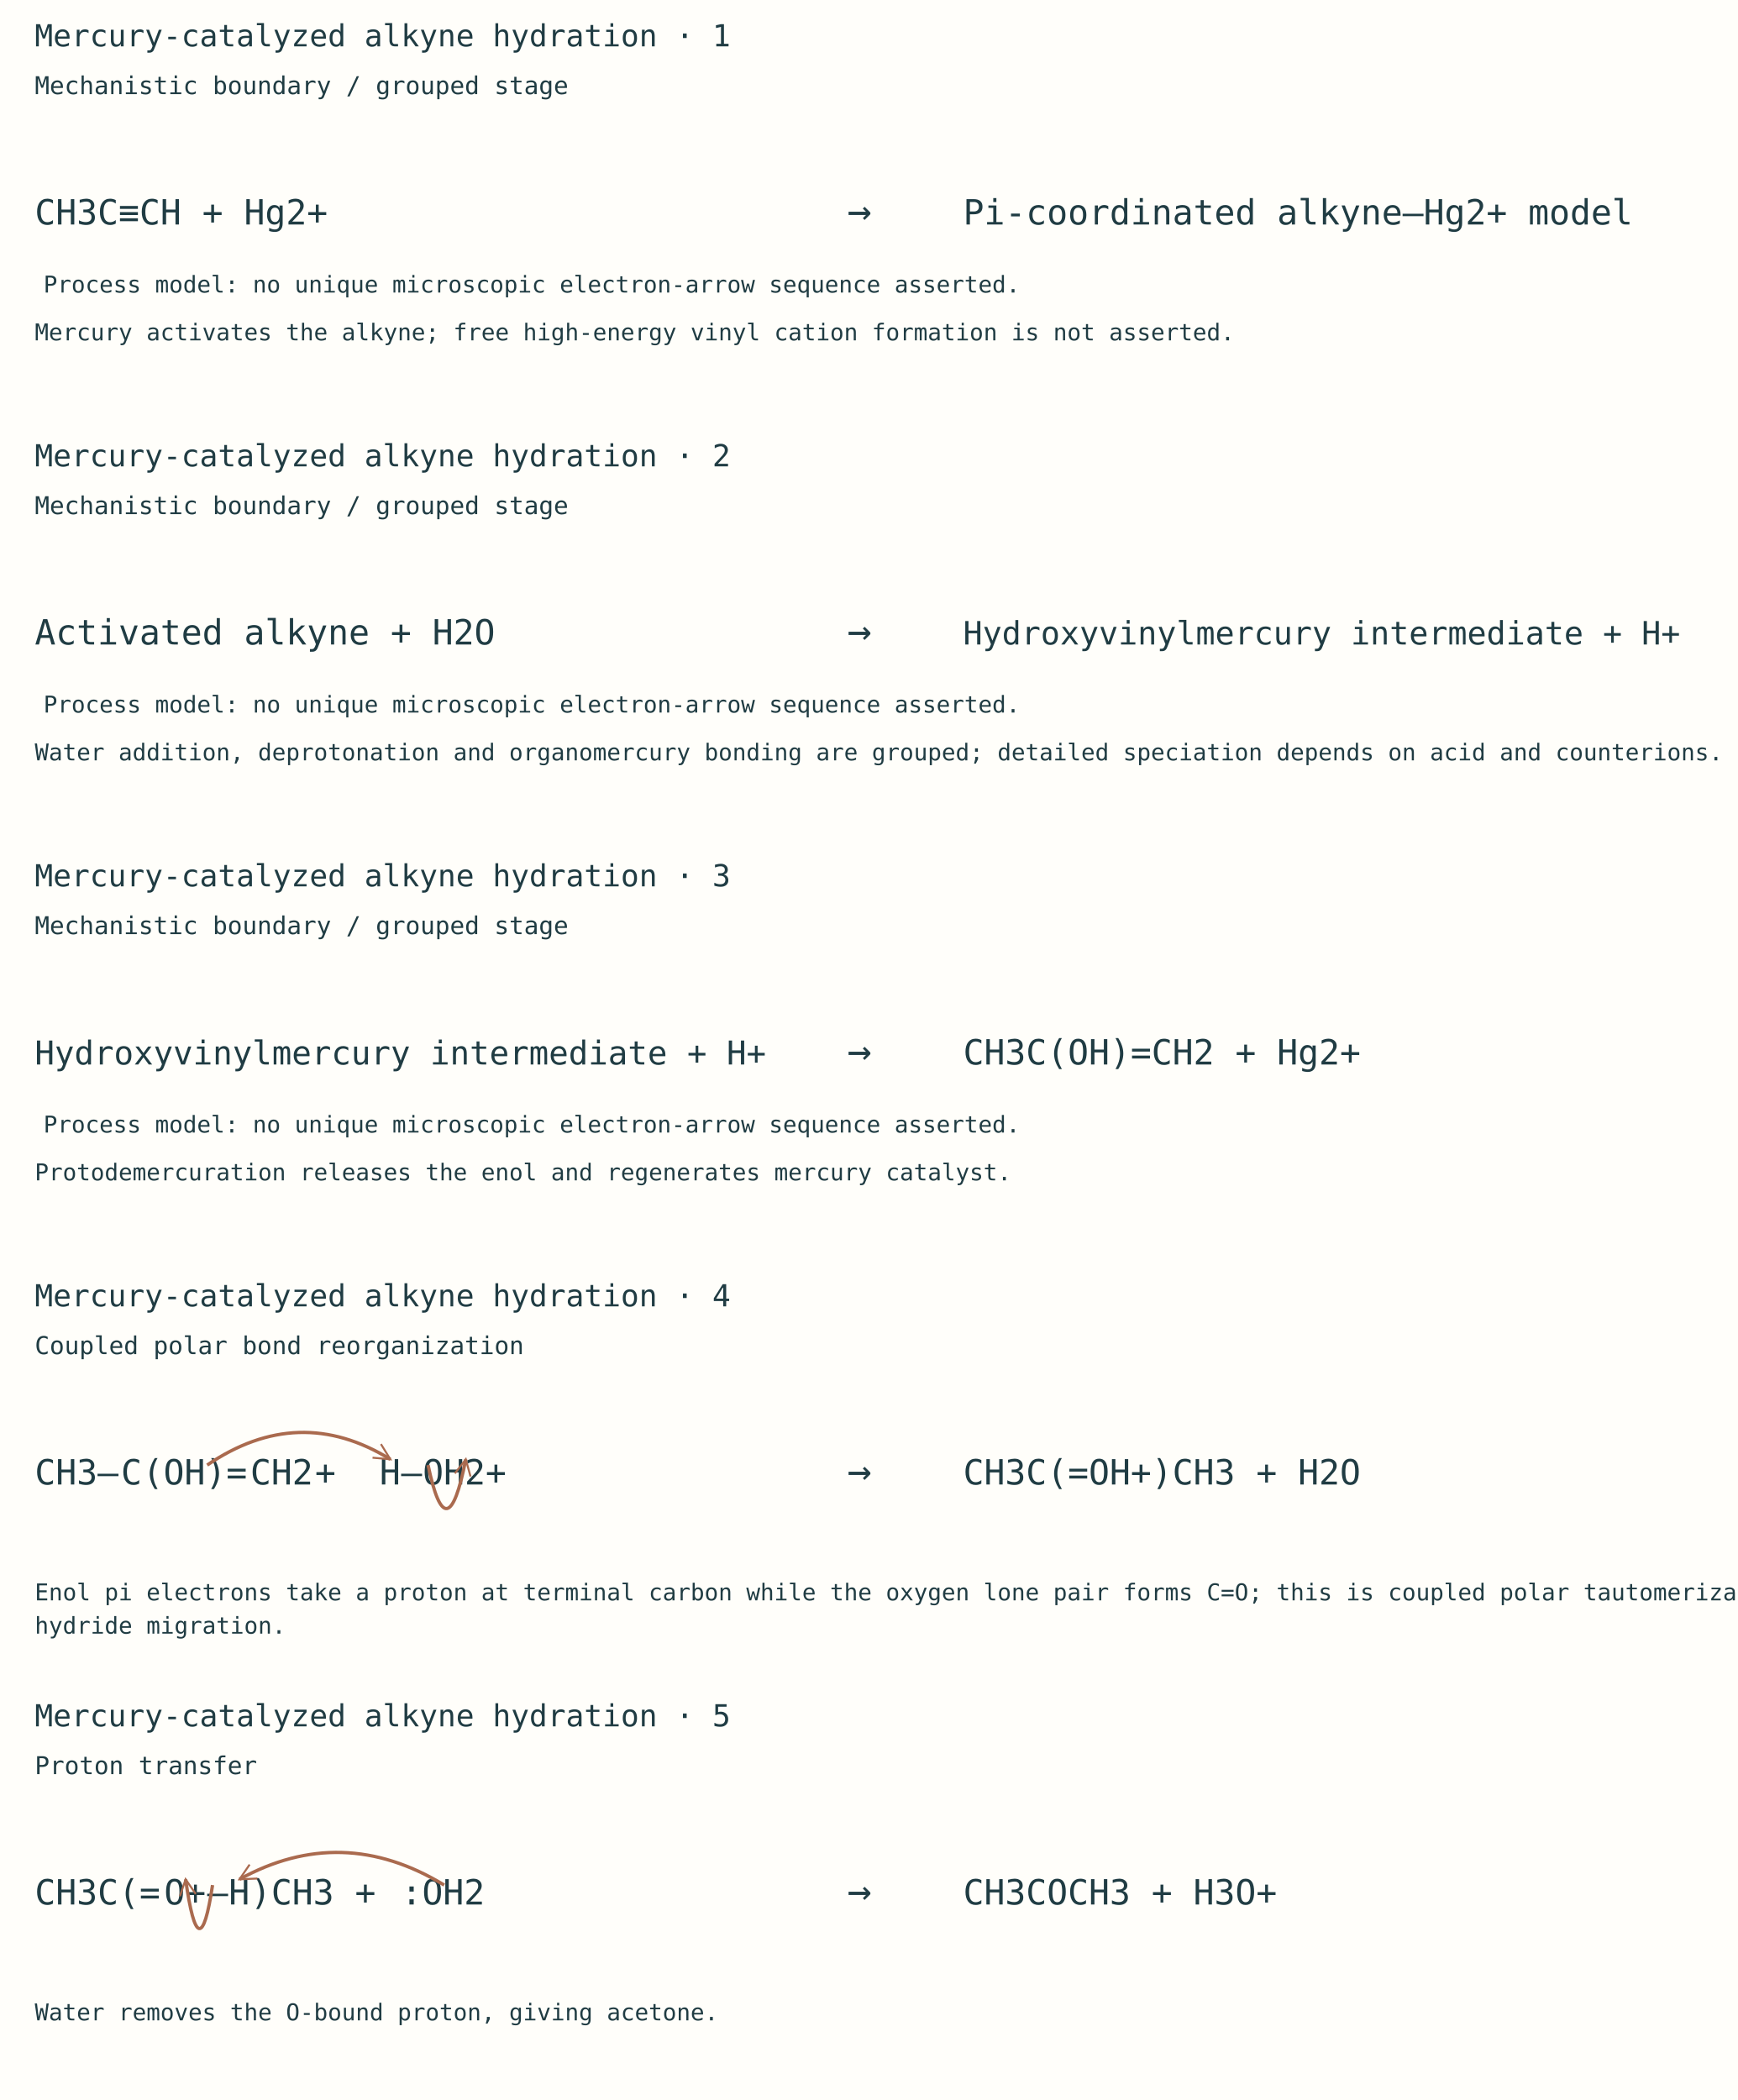
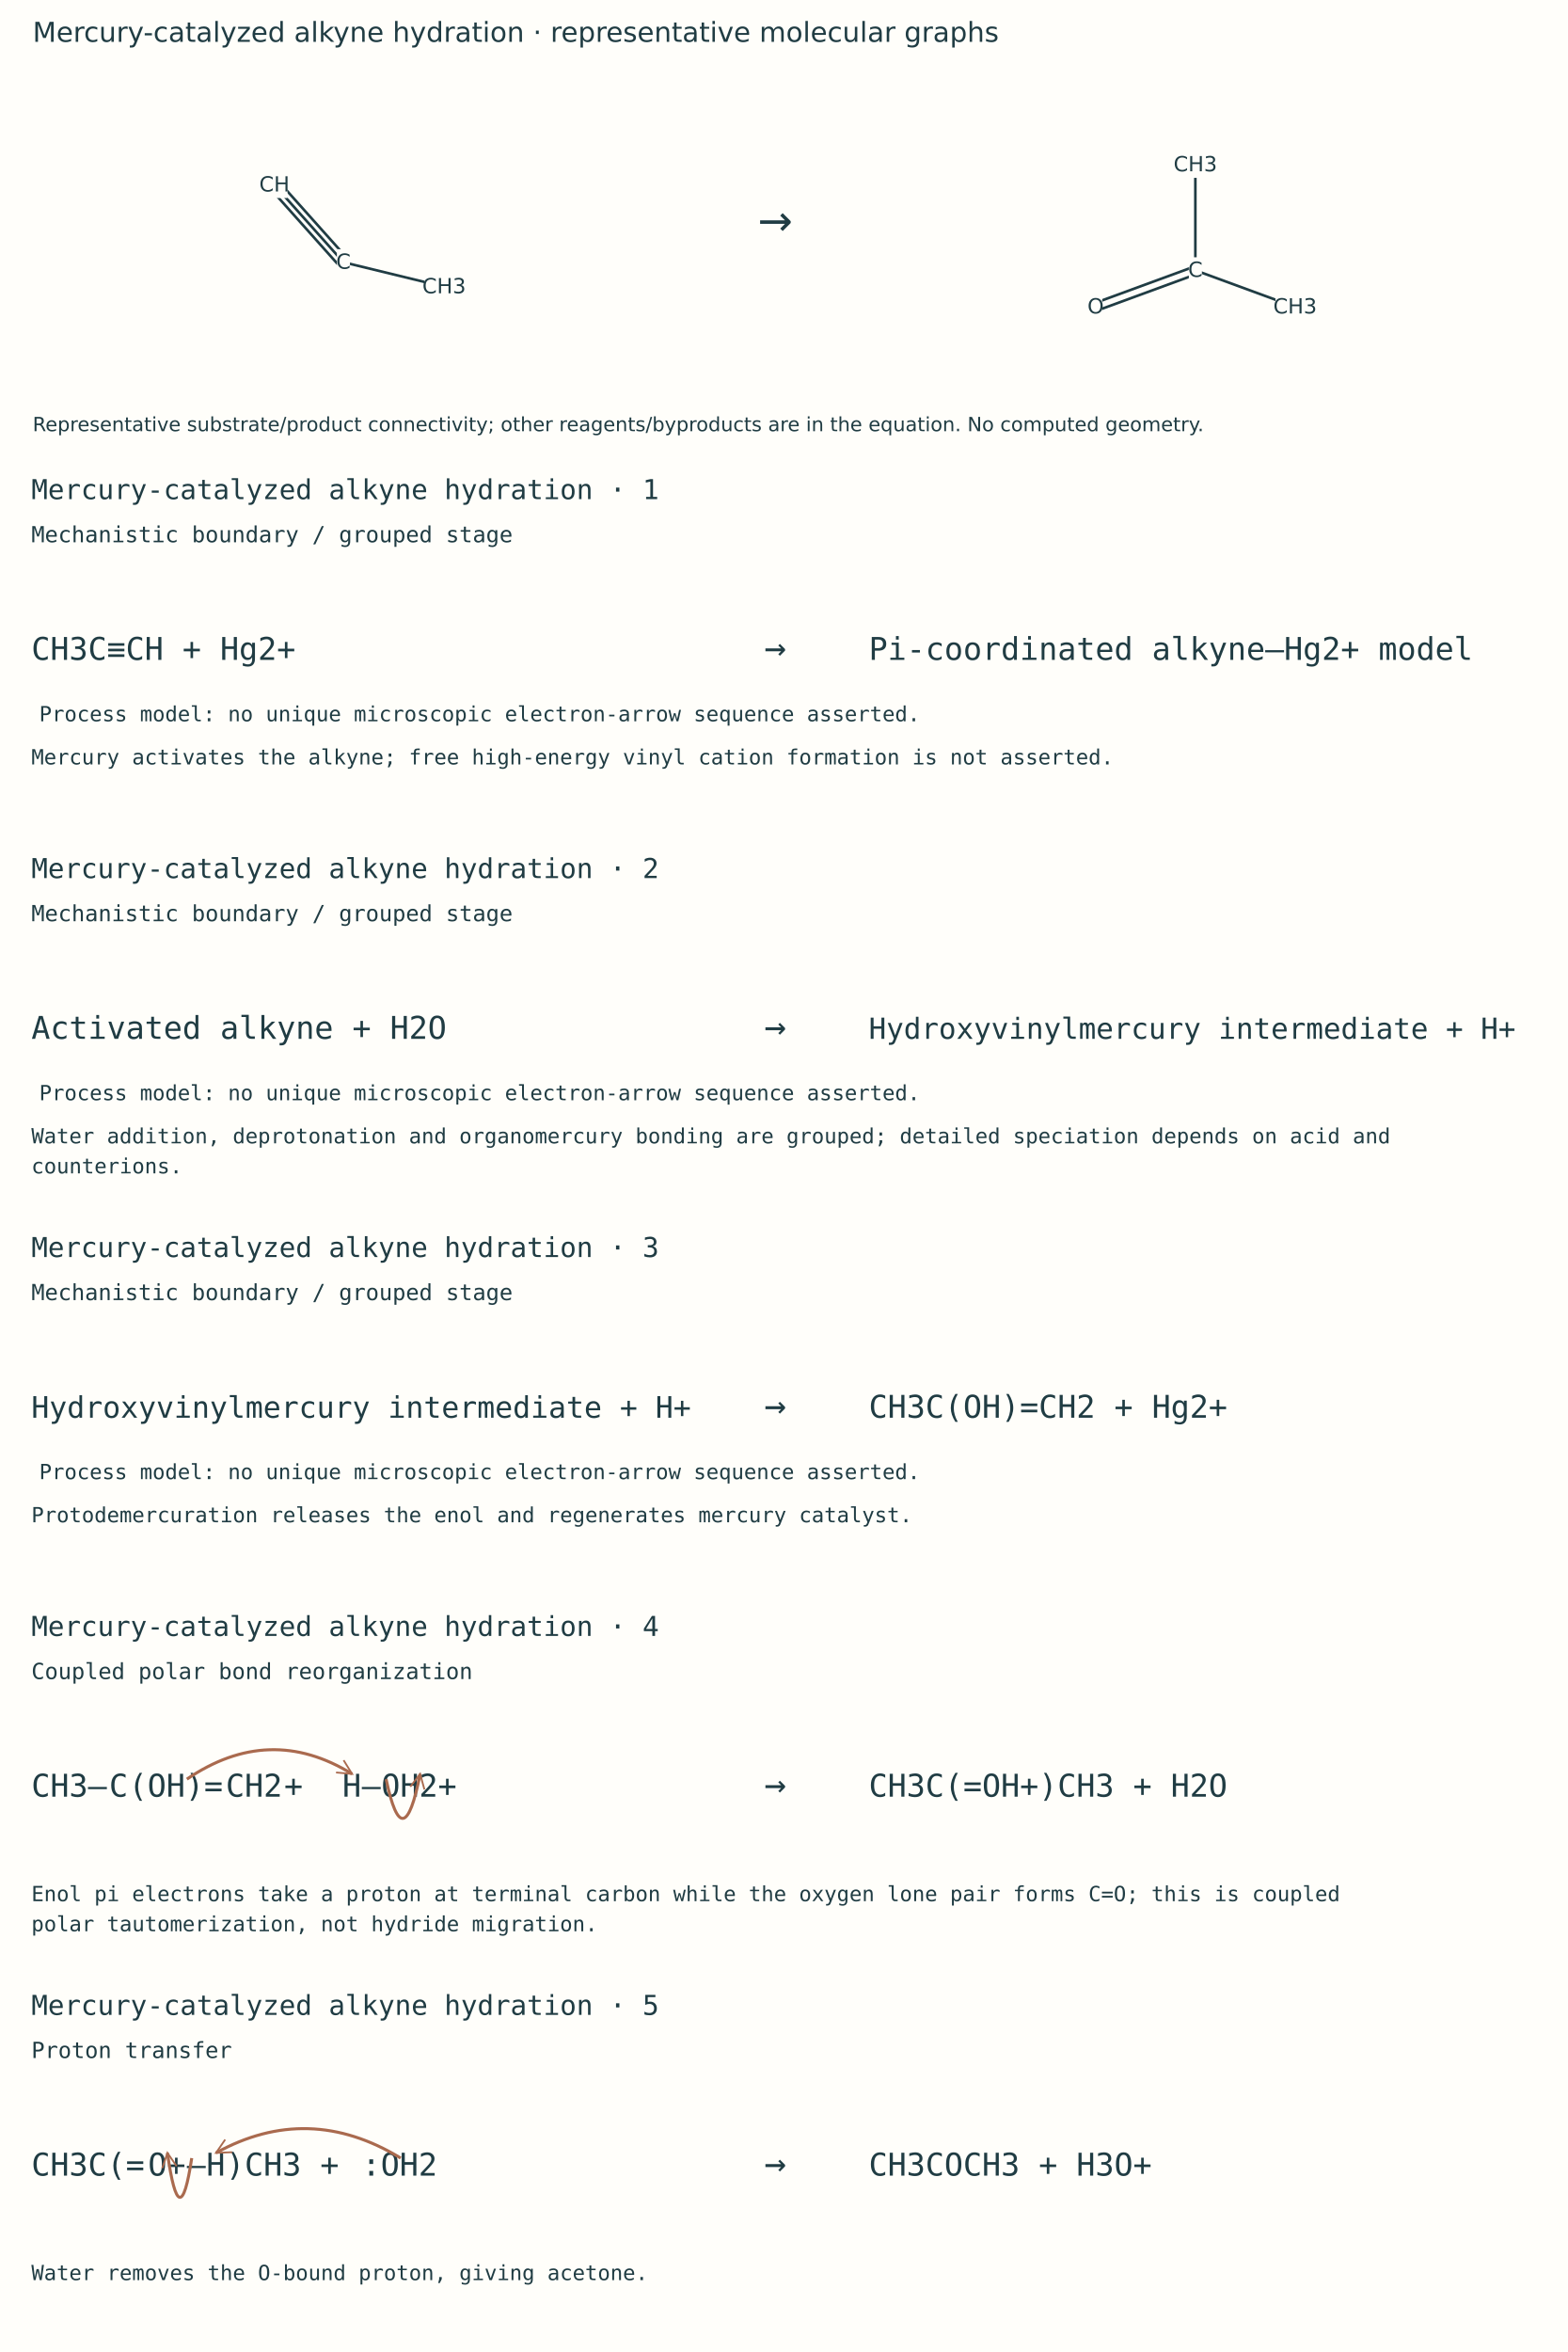
- <svg xmlns="http://www.w3.org/2000/svg" viewBox="0 0 1200 1450">
-   <g transform="translate(0,0)">
+ <svg xmlns="http://www.w3.org/2000/svg" viewBox="0 0 1200 1800">
+   <g font-family="DejaVu Sans,sans-serif">
+     <rect width="1200" height="350" fill="#fffefa" />
+     <text x="25" y="32" font-size="21" fill="#203c43">Mercury-catalyzed alkyne hydration · representative molecular graphs</text>
+     <path d="M339.95,219.45 L262.88,200.71" stroke="#203c43" stroke-width="2" fill="none" />
+     <path d="M259.75,203.50 L206.92,144.34" stroke="#203c43" stroke-width="2" fill="none" />
+     <path d="M262.88,200.71 L210.05,141.55" stroke="#203c43" stroke-width="2" fill="none" />
+     <path d="M266.01,197.91 L213.18,138.75" stroke="#203c43" stroke-width="2" fill="none" />
+     <rect x="324.95" y="209.45" width="30" height="20" fill="#fffefa" />
+     <text x="339.95" y="224.45" font-size="16" text-anchor="middle" fill="#203c43">CH3</text>
+     <rect x="257.88" y="190.71" width="10" height="20" fill="#fffefa" />
+     <text x="262.88" y="205.71" font-size="16" text-anchor="middle" fill="#203c43">C</text>
+     <rect x="200.05" y="131.55" width="20" height="20" fill="#fffefa" />
+     <text x="210.05" y="146.55" font-size="16" text-anchor="middle" fill="#203c43">CH</text>
+     <path d="M991.33,234.89 L915.00,206.90" stroke="#203c43" stroke-width="2" fill="none" />
+     <path d="M916.03,209.72 L839.70,237.71" stroke="#203c43" stroke-width="2" fill="none" />
+     <path d="M913.97,204.09 L837.64,232.08" stroke="#203c43" stroke-width="2" fill="none" />
+     <path d="M915.00,206.90 L915.00,126.11" stroke="#203c43" stroke-width="2" fill="none" />
+     <rect x="976.33" y="224.89" width="30" height="20" fill="#fffefa" />
+     <text x="991.33" y="239.89" font-size="16" text-anchor="middle" fill="#203c43">CH3</text>
+     <rect x="910.00" y="196.90" width="10" height="20" fill="#fffefa" />
+     <text x="915.00" y="211.90" font-size="16" text-anchor="middle" fill="#203c43">C</text>
+     <rect x="833.67" y="224.89" width="10" height="20" fill="#fffefa" />
+     <text x="838.67" y="239.89" font-size="16" text-anchor="middle" fill="#203c43">O</text>
+     <rect x="900.00" y="116.11" width="30" height="20" fill="#fffefa" />
+     <text x="915.00" y="131.11" font-size="16" text-anchor="middle" fill="#203c43">CH3</text>
+     <text x="580" y="180" font-size="32" fill="#203c43">→</text>
+     <text x="25" y="330" font-size="15" fill="#203c43">Representative substrate/product connectivity; other reagents/byproducts are in the equation. No computed geometry.</text>
+   </g>
+   <g transform="translate(0,350)">
    <rect width="1200" height="290" fill="#fffefa" />
    <defs>
      <marker id="alkyne-hydration-1-pair" viewBox="0 0 10 10" refX="9" refY="5" markerWidth="6" markerHeight="6" orient="auto">
        <path d="M1 1L9 5L1 9" fill="none" stroke="#aa6a4e" />
      </marker>
      <marker id="alkyne-hydration-1-fish" viewBox="0 0 10 10" refX="9" refY="5" markerWidth="6" markerHeight="6" orient="auto">
        <path d="M1 1L9 5" fill="none" stroke="#aa6a4e" />
      </marker>
    </defs>
    <g fill="#203c43" font-family="DejaVu Sans Mono,monospace">
      <text x="24" y="32" font-size="21">Mercury-catalyzed alkyne hydration · 1</text>
      <text x="24" y="65" font-size="17">Mechanistic boundary / grouped stage</text>
      <text x="585" y="155" font-size="28">→</text>
      <text x="24.00" y="155" font-size="24.00">CH3C≡CH + Hg2+</text>
      <text x="665.00" y="155" font-size="24.00">Pi-coordinated alkyne–Hg2+ model</text>
      <text x="30" y="202" font-size="16">Process model: no unique microscopic electron-arrow sequence asserted.</text>
      <text x="24" y="235" font-size="16">Mercury activates the alkyne; free high-energy vinyl cation formation is not asserted.</text>
    </g>
  </g>
-   <g transform="translate(0,290)">
+   <g transform="translate(0,640)">
    <rect width="1200" height="290" fill="#fffefa" />
    <defs>
      <marker id="alkyne-hydration-2-pair" viewBox="0 0 10 10" refX="9" refY="5" markerWidth="6" markerHeight="6" orient="auto">
        <path d="M1 1L9 5L1 9" fill="none" stroke="#aa6a4e" />
      </marker>
      <marker id="alkyne-hydration-2-fish" viewBox="0 0 10 10" refX="9" refY="5" markerWidth="6" markerHeight="6" orient="auto">
        <path d="M1 1L9 5" fill="none" stroke="#aa6a4e" />
      </marker>
    </defs>
    <g fill="#203c43" font-family="DejaVu Sans Mono,monospace">
      <text x="24" y="32" font-size="21">Mercury-catalyzed alkyne hydration · 2</text>
      <text x="24" y="65" font-size="17">Mechanistic boundary / grouped stage</text>
      <text x="585" y="155" font-size="28">→</text>
      <text x="24.00" y="155" font-size="24.00">Activated alkyne + H2O</text>
      <text x="665.00" y="155" font-size="22.23">Hydroxyvinylmercury intermediate + H+</text>
      <text x="30" y="202" font-size="16">Process model: no unique microscopic electron-arrow sequence asserted.</text>
-       <text x="24" y="235" font-size="16">Water addition, deprotonation and organomercury bonding are grouped; detailed speciation depends on acid and counterions.</text>
+       <text x="24" y="235" font-size="16">Water addition, deprotonation and organomercury bonding are grouped; detailed speciation depends on acid and</text>
+       <text x="24" y="258" font-size="16">counterions.</text>
    </g>
  </g>
-   <g transform="translate(0,580)">
+   <g transform="translate(0,930)">
    <rect width="1200" height="290" fill="#fffefa" />
    <defs>
      <marker id="alkyne-hydration-3-pair" viewBox="0 0 10 10" refX="9" refY="5" markerWidth="6" markerHeight="6" orient="auto">
        <path d="M1 1L9 5L1 9" fill="none" stroke="#aa6a4e" />
      </marker>
      <marker id="alkyne-hydration-3-fish" viewBox="0 0 10 10" refX="9" refY="5" markerWidth="6" markerHeight="6" orient="auto">
        <path d="M1 1L9 5" fill="none" stroke="#aa6a4e" />
      </marker>
    </defs>
    <g fill="#203c43" font-family="DejaVu Sans Mono,monospace">
      <text x="24" y="32" font-size="21">Mercury-catalyzed alkyne hydration · 3</text>
      <text x="24" y="65" font-size="17">Mechanistic boundary / grouped stage</text>
      <text x="585" y="155" font-size="28">→</text>
      <text x="24.00" y="155" font-size="22.67">Hydroxyvinylmercury intermediate + H+</text>
      <text x="665.00" y="155" font-size="24.00">CH3C(OH)=CH2 + Hg2+</text>
      <text x="30" y="202" font-size="16">Process model: no unique microscopic electron-arrow sequence asserted.</text>
      <text x="24" y="235" font-size="16">Protodemercuration releases the enol and regenerates mercury catalyst.</text>
    </g>
  </g>
-   <g transform="translate(0,870)">
+   <g transform="translate(0,1220)">
    <rect width="1200" height="290" fill="#fffefa" />
    <defs>
      <marker id="alkyne-hydration-4-pair" viewBox="0 0 10 10" refX="9" refY="5" markerWidth="6" markerHeight="6" orient="auto">
        <path d="M1 1L9 5L1 9" fill="none" stroke="#aa6a4e" />
      </marker>
      <marker id="alkyne-hydration-4-fish" viewBox="0 0 10 10" refX="9" refY="5" markerWidth="6" markerHeight="6" orient="auto">
        <path d="M1 1L9 5" fill="none" stroke="#aa6a4e" />
      </marker>
    </defs>
    <g fill="#203c43" font-family="DejaVu Sans Mono,monospace">
      <text x="24" y="32" font-size="21">Mercury-catalyzed alkyne hydration · 4</text>
      <text x="24" y="65" font-size="17">Coupled polar bond reorganization</text>
      <text x="585" y="155" font-size="28">→</text>
      <text x="24.00" y="155" font-size="24.00">CH3–</text>
      <text x="83.52" y="155" font-size="24.00">C</text>
      <text x="98.40" y="155" font-size="24.00">(OH)=</text>
      <text x="172.80" y="155" font-size="24.00">CH2</text>
      <text x="217.44" y="155" font-size="24.00"> + </text>
      <text x="262.08" y="155" font-size="24.00">H</text>
      <text x="276.96" y="155" font-size="24.00">–</text>
      <text x="291.84" y="155" font-size="24.00">OH2+</text>
      <text x="665.00" y="155" font-size="24.00">CH3C(=OH+)CH3 + H2O</text>
      <path data-electrons="2" d="M143.04,141.60 Q206.28,98.60 269.52,137.60" fill="none" stroke="#aa6a4e" stroke-width="2.3" marker-end="url(#alkyne-hydration-4-pair)" />
      <path data-electrons="2" d="M295.56,141.60 Q308.58,203.60 321.60,137.60" fill="none" stroke="#aa6a4e" stroke-width="2.3" marker-end="url(#alkyne-hydration-4-pair)" />
-       <text x="24" y="235" font-size="16">Enol pi electrons take a proton at terminal carbon while the oxygen lone pair forms C=O; this is coupled polar tautomerization, not</text>
-       <text x="24" y="258" font-size="16">hydride migration.</text>
+       <text x="24" y="235" font-size="16">Enol pi electrons take a proton at terminal carbon while the oxygen lone pair forms C=O; this is coupled</text>
+       <text x="24" y="258" font-size="16">polar tautomerization, not hydride migration.</text>
    </g>
  </g>
-   <g transform="translate(0,1160)">
+   <g transform="translate(0,1510)">
    <rect width="1200" height="290" fill="#fffefa" />
    <defs>
      <marker id="alkyne-hydration-5-pair" viewBox="0 0 10 10" refX="9" refY="5" markerWidth="6" markerHeight="6" orient="auto">
        <path d="M1 1L9 5L1 9" fill="none" stroke="#aa6a4e" />
      </marker>
      <marker id="alkyne-hydration-5-fish" viewBox="0 0 10 10" refX="9" refY="5" markerWidth="6" markerHeight="6" orient="auto">
        <path d="M1 1L9 5" fill="none" stroke="#aa6a4e" />
      </marker>
    </defs>
    <g fill="#203c43" font-family="DejaVu Sans Mono,monospace">
      <text x="24" y="32" font-size="21">Mercury-catalyzed alkyne hydration · 5</text>
      <text x="24" y="65" font-size="17">Proton transfer</text>
      <text x="585" y="155" font-size="28">→</text>
      <text x="24.00" y="155" font-size="24.00">CH3C(=</text>
      <text x="113.28" y="155" font-size="24.00">O+</text>
      <text x="143.04" y="155" font-size="24.00">–</text>
      <text x="157.92" y="155" font-size="24.00">H</text>
      <text x="172.80" y="155" font-size="24.00">)CH3 + </text>
      <text x="276.96" y="155" font-size="24.00">:OH2</text>
      <text x="665.00" y="155" font-size="24.00">CH3COCH3 + H3O+</text>
      <path data-electrons="2" d="M306.72,141.60 Q236.04,98.60 165.36,137.60" fill="none" stroke="#aa6a4e" stroke-width="2.3" marker-end="url(#alkyne-hydration-5-pair)" />
      <path data-electrons="2" d="M146.76,141.60 Q137.46,203.60 128.16,137.60" fill="none" stroke="#aa6a4e" stroke-width="2.3" marker-end="url(#alkyne-hydration-5-pair)" />
      <text x="24" y="235" font-size="16">Water removes the O-bound proton, giving acetone.</text>
    </g>
  </g>
</svg>
